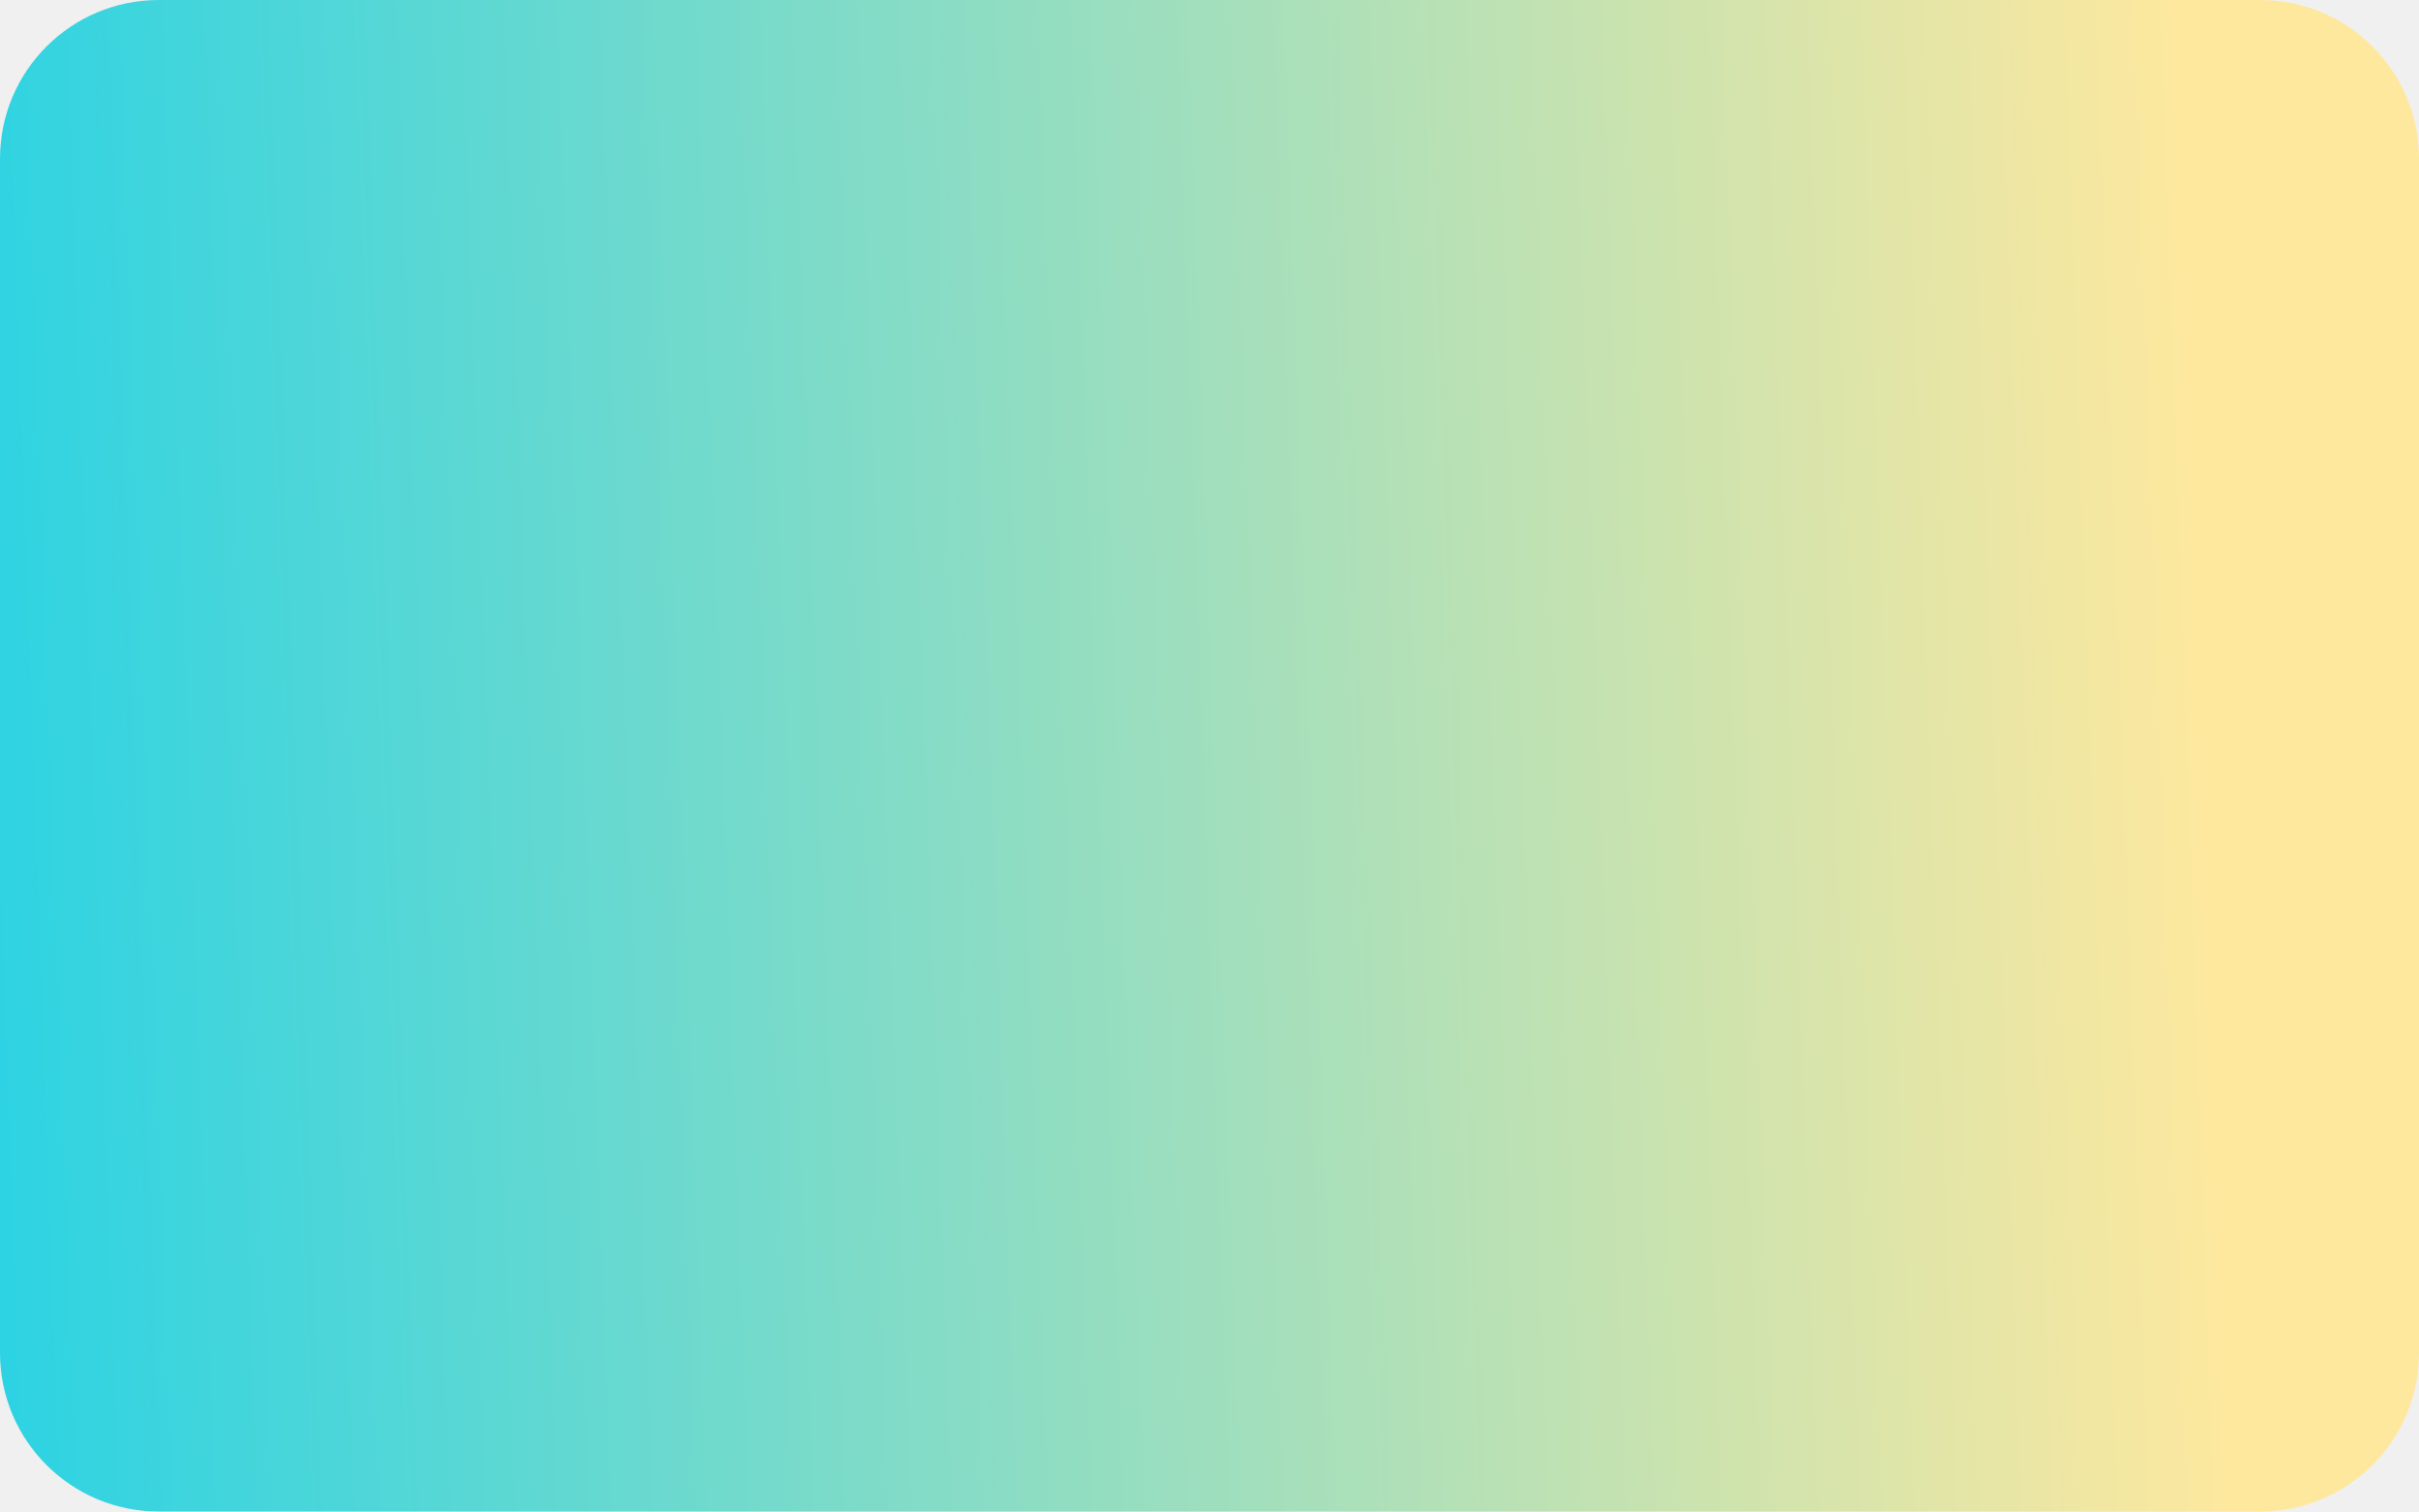
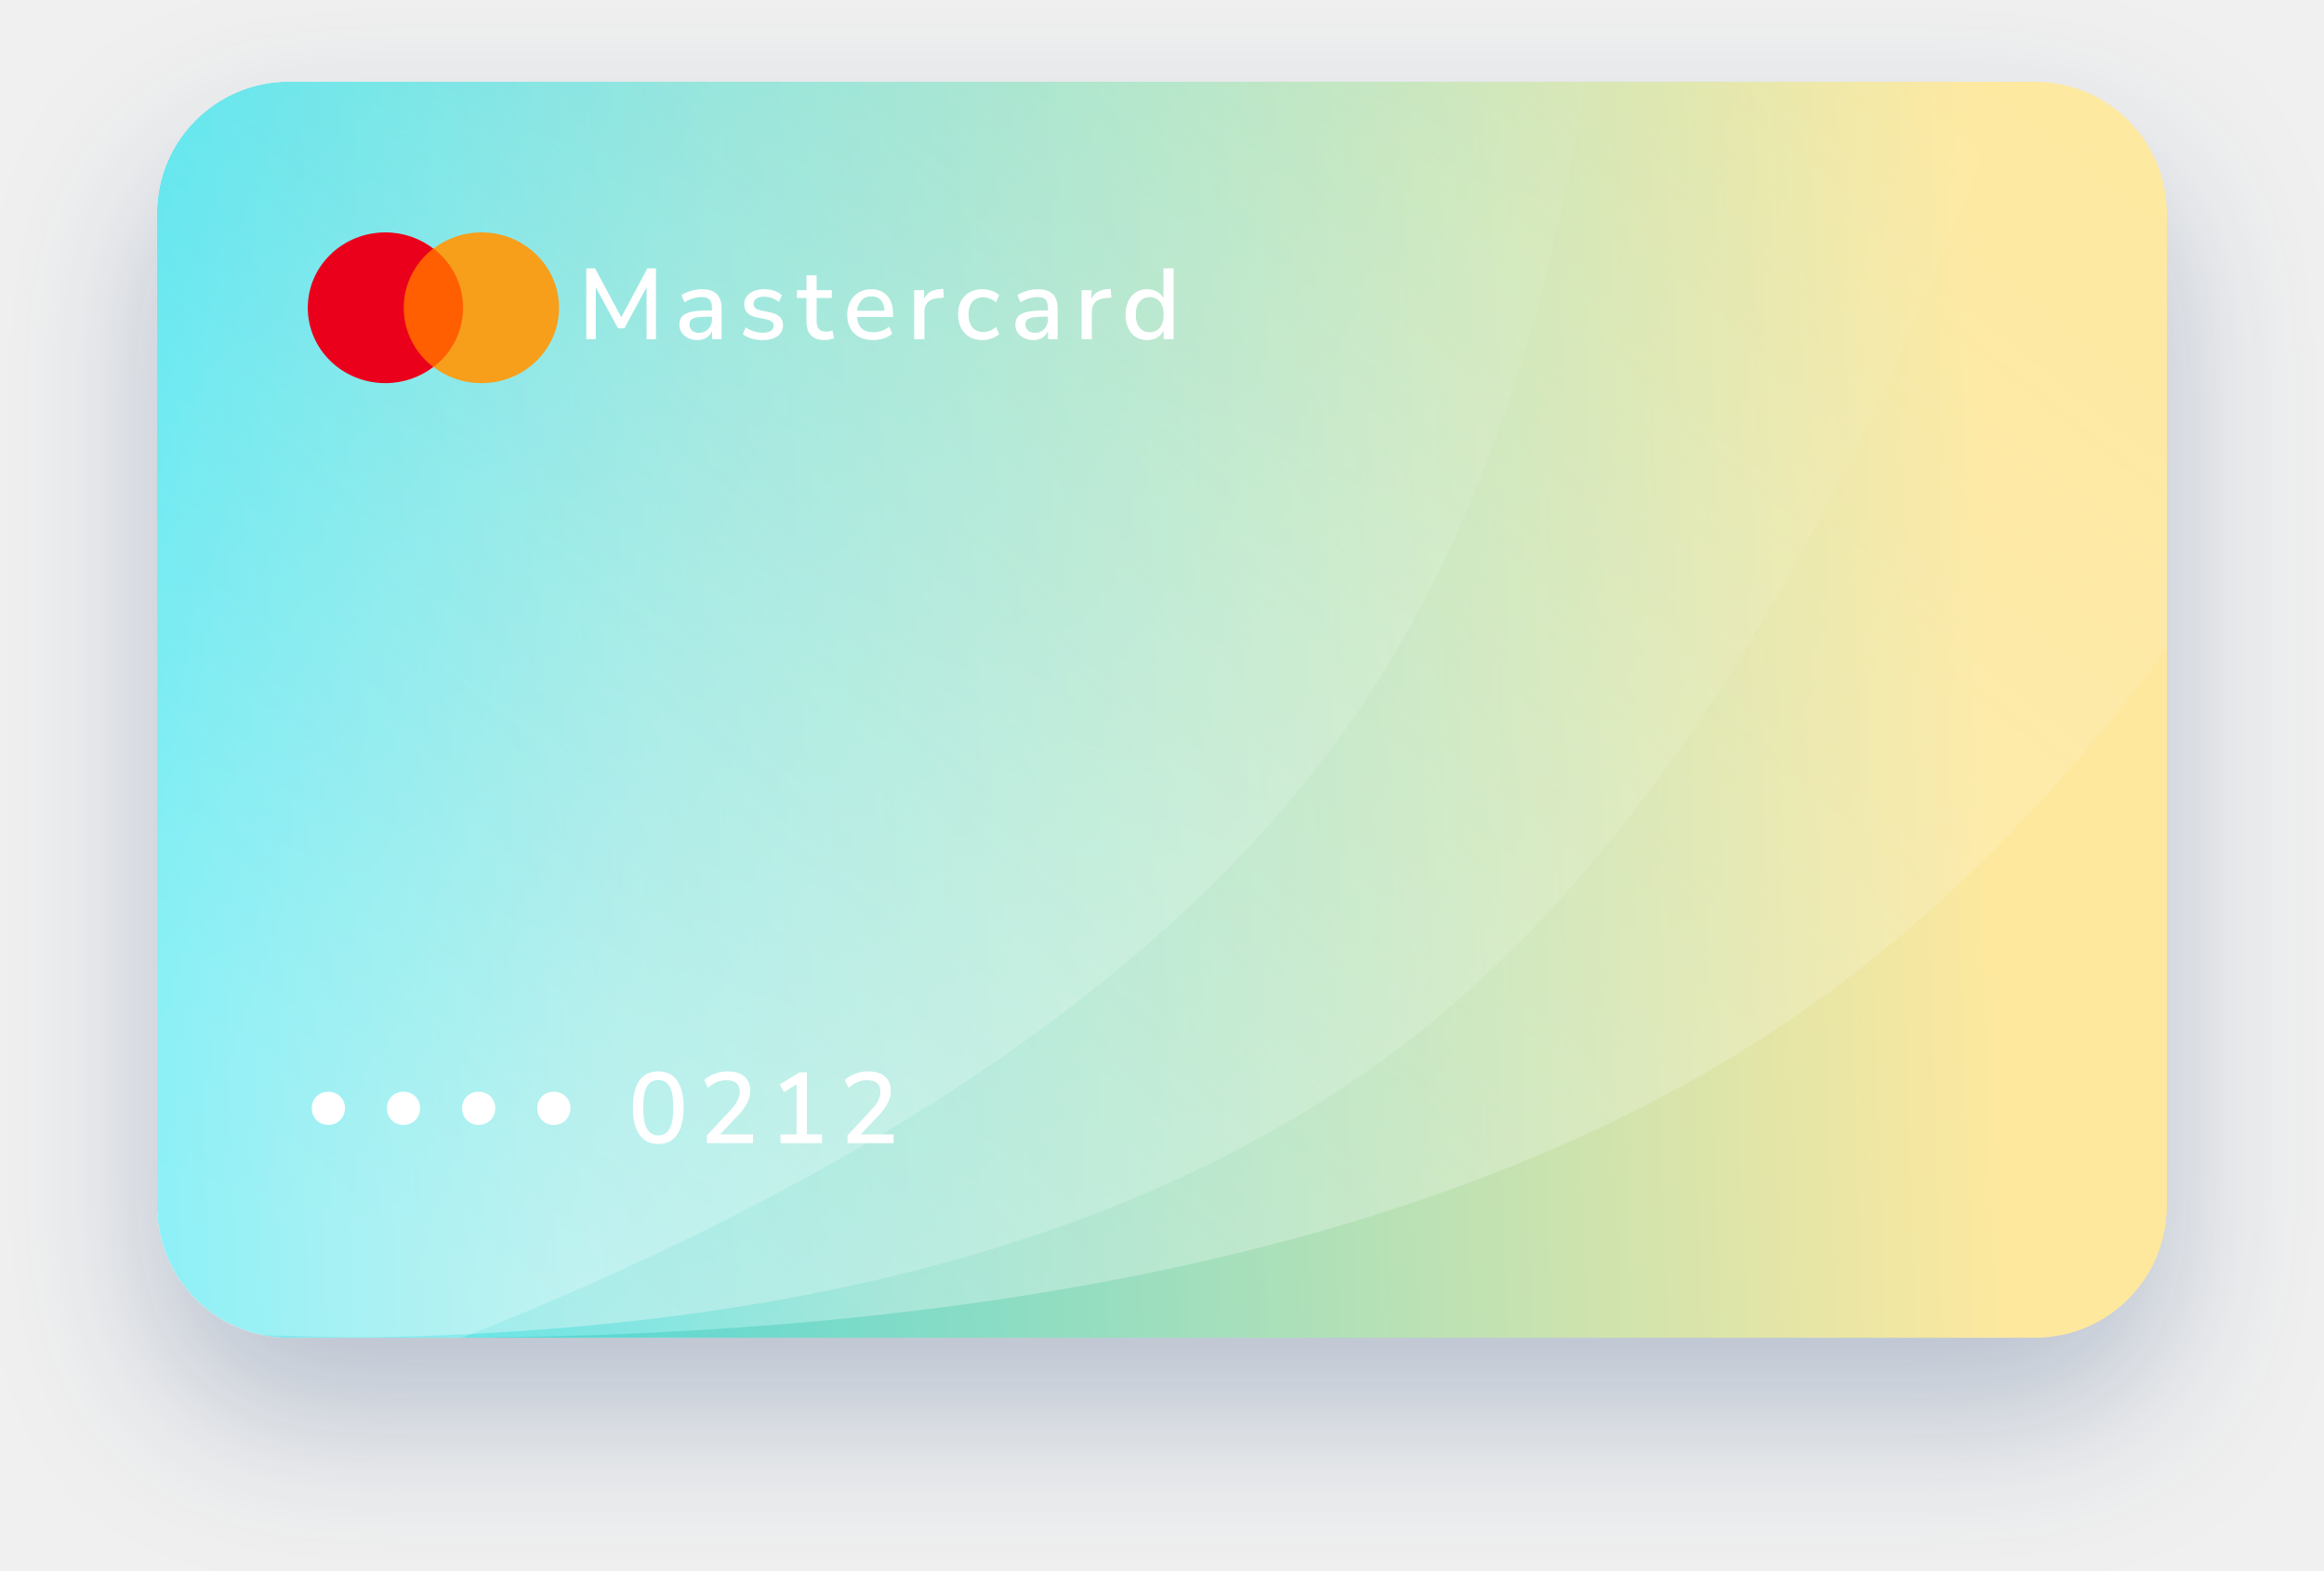
- <svg xmlns="http://www.w3.org/2000/svg" width="320" height="200" viewBox="0 0 320 200" fill="none">
-   <path d="M299 0H21C9.402 0 0 9.402 0 21V179C0 190.598 9.402 200 21 200H299C310.598 200 320 190.598 320 179V21C320 9.402 310.598 0 299 0Z" fill="url(#paint0_linear_475_348)" />
+ <svg xmlns="http://www.w3.org/2000/svg" width="370" height="250" viewBox="0 0 370 250" fill="none">
+   <g filter="url(#filter0_d)">
+     <mask id="mask0" mask-type="alpha" maskUnits="userSpaceOnUse" x="25" y="13" width="320" height="200">
+       <path d="M324 13H46C34.402 13 25 22.402 25 34V192C25 203.598 34.402 213 46 213H324C335.598 213 345 203.598 345 192V34C345 22.402 335.598 13 324 13Z" fill="white" />
+     </mask>
+     <g mask="url(#mask0)">
+       <path d="M324 13H46C34.402 13 25 22.402 25 34V192C25 203.598 34.402 213 46 213H324C335.598 213 345 203.598 345 192V34C345 22.402 335.598 13 324 13Z" fill="url(#paint0_linear)" />
+       <path style="mix-blend-mode:soft-light" opacity="0.7" fill-rule="evenodd" clip-rule="evenodd" d="M339 -47C309.161 60.094 270.129 131.579 221.905 167.453C173.68 203.327 102.379 218.01 8 211.5V-47H339Z" fill="url(#paint1_linear)" />
+       <g style="mix-blend-mode:overlay" opacity="0.4">
+         <path fill-rule="evenodd" clip-rule="evenodd" d="M419 -47C382.85 60.094 335.564 131.579 277.141 167.453C218.718 203.327 132.338 218.01 18 211.5V-47H419Z" fill="url(#paint2_linear)" style="mix-blend-mode:soft-light" />
+       </g>
+       <path style="mix-blend-mode:soft-light" opacity="0.6" fill-rule="evenodd" clip-rule="evenodd" d="M257.405 -83.378C260.31 9.28 244.376 77.827 209.603 122.261C174.83 166.696 112.383 202.951 22.262 231.027L-52.096 32.611L257.405 -83.378Z" fill="url(#paint3_linear)" />
+     </g>
+     <path d="M52.264 179.096C51.784 179.096 51.341 178.984 50.936 178.76C50.531 178.525 50.211 178.205 49.976 177.8C49.752 177.395 49.64 176.941 49.64 176.44C49.64 175.939 49.752 175.491 49.976 175.096C50.211 174.691 50.525 174.376 50.92 174.152C51.325 173.928 51.773 173.816 52.264 173.816C52.755 173.816 53.203 173.928 53.608 174.152C54.013 174.376 54.333 174.691 54.568 175.096C54.803 175.491 54.92 175.939 54.92 176.44C54.92 176.941 54.803 177.395 54.568 177.8C54.333 178.205 54.013 178.525 53.608 178.76C53.203 178.984 52.755 179.096 52.264 179.096ZM64.231 179.096C63.751 179.096 63.309 178.984 62.903 178.76C62.498 178.525 62.178 178.205 61.943 177.8C61.719 177.395 61.607 176.941 61.607 176.44C61.607 175.939 61.719 175.491 61.943 175.096C62.178 174.691 62.493 174.376 62.887 174.152C63.293 173.928 63.741 173.816 64.231 173.816C64.722 173.816 65.17 173.928 65.575 174.152C65.981 174.376 66.301 174.691 66.535 175.096C66.77 175.491 66.887 175.939 66.887 176.44C66.887 176.941 66.77 177.395 66.535 177.8C66.301 178.205 65.981 178.525 65.575 178.76C65.17 178.984 64.722 179.096 64.231 179.096ZM76.199 179.096C75.719 179.096 75.276 178.984 74.871 178.76C74.465 178.525 74.145 178.205 73.911 177.8C73.687 177.395 73.575 176.941 73.575 176.44C73.575 175.939 73.687 175.491 73.911 175.096C74.145 174.691 74.46 174.376 74.855 174.152C75.26 173.928 75.708 173.816 76.199 173.816C76.689 173.816 77.137 173.928 77.543 174.152C77.948 174.376 78.268 174.691 78.503 175.096C78.737 175.491 78.855 175.939 78.855 176.44C78.855 176.941 78.737 177.395 78.503 177.8C78.268 178.205 77.948 178.525 77.543 178.76C77.137 178.984 76.689 179.096 76.199 179.096ZM88.166 179.096C87.686 179.096 87.243 178.984 86.838 178.76C86.433 178.525 86.113 178.205 85.878 177.8C85.654 177.395 85.542 176.941 85.542 176.44C85.542 175.939 85.654 175.491 85.878 175.096C86.113 174.691 86.427 174.376 86.822 174.152C87.228 173.928 87.675 173.816 88.166 173.816C88.657 173.816 89.105 173.928 89.51 174.152C89.915 174.376 90.236 174.691 90.47 175.096C90.705 175.491 90.822 175.939 90.822 176.44C90.822 176.941 90.705 177.395 90.47 177.8C90.236 178.205 89.915 178.525 89.51 178.76C89.105 178.984 88.657 179.096 88.166 179.096Z" fill="white" />
+     <path d="M104.8 182.144C103.488 182.144 102.485 181.648 101.792 180.656C101.109 179.653 100.768 178.219 100.768 176.352C100.768 174.453 101.109 173.019 101.792 172.048C102.485 171.067 103.488 170.576 104.8 170.576C106.123 170.576 107.125 171.067 107.808 172.048C108.491 173.019 108.832 174.448 108.832 176.336C108.832 178.213 108.485 179.653 107.792 180.656C107.109 181.648 106.112 182.144 104.8 182.144ZM104.8 180.768C105.611 180.768 106.213 180.411 106.608 179.696C107.003 178.981 107.2 177.861 107.2 176.336C107.2 174.811 107.003 173.701 106.608 173.008C106.224 172.304 105.621 171.952 104.8 171.952C103.989 171.952 103.387 172.304 102.992 173.008C102.597 173.712 102.4 174.821 102.4 176.336C102.4 177.861 102.597 178.981 102.992 179.696C103.387 180.411 103.989 180.768 104.8 180.768ZM112.554 182V180.768L116.314 176.736C116.836 176.171 117.21 175.659 117.434 175.2C117.668 174.741 117.786 174.277 117.786 173.808C117.786 172.592 117.071 171.984 115.642 171.984C114.554 171.984 113.578 172.395 112.714 173.216L112.122 171.952C112.548 171.536 113.092 171.205 113.754 170.96C114.415 170.704 115.103 170.576 115.818 170.576C116.98 170.576 117.871 170.843 118.49 171.376C119.119 171.909 119.434 172.672 119.434 173.664C119.434 174.336 119.268 174.992 118.938 175.632C118.618 176.272 118.111 176.955 117.418 177.68L114.634 180.608H119.882V182H112.554ZM124.26 182V180.608H126.82V172.64L124.82 173.888L124.148 172.656L127.3 170.72H128.468V180.608H130.868V182H124.26ZM134.941 182V180.768L138.701 176.736C139.224 176.171 139.597 175.659 139.821 175.2C140.056 174.741 140.173 174.277 140.173 173.808C140.173 172.592 139.459 171.984 138.029 171.984C136.941 171.984 135.965 172.395 135.101 173.216L134.509 171.952C134.936 171.536 135.48 171.205 136.141 170.96C136.803 170.704 137.491 170.576 138.205 170.576C139.368 170.576 140.259 170.843 140.877 171.376C141.507 171.909 141.821 172.672 141.821 173.664C141.821 174.336 141.656 174.992 141.325 175.632C141.005 176.272 140.499 176.955 139.805 177.68L137.021 180.608H142.269V182H134.941Z" fill="white" />
+     <path d="M93.344 54V42.72H94.736L98.912 50.512L103.072 42.72H104.432V54H102.944V45.728L99.408 52.272H98.4L94.848 45.76V54H93.344ZM111.013 54.144C110.469 54.144 109.984 54.037 109.557 53.824C109.131 53.611 108.789 53.323 108.533 52.96C108.288 52.597 108.165 52.187 108.165 51.728C108.165 51.152 108.309 50.699 108.597 50.368C108.896 50.037 109.381 49.797 110.053 49.648C110.736 49.499 111.653 49.424 112.805 49.424H113.349V49.008C113.349 48.4 113.221 47.963 112.965 47.696C112.709 47.429 112.288 47.296 111.701 47.296C111.253 47.296 110.805 47.365 110.357 47.504C109.909 47.632 109.451 47.84 108.981 48.128L108.485 46.992C108.891 46.704 109.397 46.475 110.005 46.304C110.613 46.133 111.195 46.048 111.749 46.048C112.816 46.048 113.605 46.304 114.117 46.816C114.629 47.317 114.885 48.107 114.885 49.184V54H113.365V52.704C113.173 53.152 112.875 53.504 112.469 53.76C112.064 54.016 111.579 54.144 111.013 54.144ZM111.333 52.992C111.909 52.992 112.389 52.789 112.773 52.384C113.157 51.979 113.349 51.467 113.349 50.848V50.416H112.821C112.043 50.416 111.429 50.453 110.981 50.528C110.544 50.603 110.229 50.731 110.037 50.912C109.856 51.083 109.765 51.323 109.765 51.632C109.765 52.037 109.904 52.368 110.181 52.624C110.459 52.869 110.843 52.992 111.333 52.992ZM121.447 54.144C120.807 54.144 120.21 54.064 119.655 53.904C119.1 53.733 118.636 53.499 118.263 53.2L118.727 52.112C119.122 52.389 119.554 52.603 120.023 52.752C120.503 52.901 120.983 52.976 121.463 52.976C122.028 52.976 122.455 52.875 122.743 52.672C123.031 52.469 123.175 52.197 123.175 51.856C123.175 51.579 123.079 51.365 122.887 51.216C122.695 51.056 122.407 50.933 122.023 50.848L120.503 50.544C119.159 50.267 118.487 49.573 118.487 48.464C118.487 47.728 118.78 47.141 119.367 46.704C119.954 46.267 120.722 46.048 121.671 46.048C122.215 46.048 122.732 46.128 123.223 46.288C123.724 46.448 124.14 46.688 124.471 47.008L124.007 48.096C123.687 47.819 123.319 47.605 122.903 47.456C122.487 47.307 122.076 47.232 121.671 47.232C121.116 47.232 120.695 47.339 120.407 47.552C120.119 47.755 119.975 48.032 119.975 48.384C119.975 48.917 120.327 49.259 121.031 49.408L122.551 49.712C123.244 49.851 123.767 50.085 124.119 50.416C124.482 50.747 124.663 51.195 124.663 51.76C124.663 52.507 124.37 53.093 123.783 53.52C123.196 53.936 122.418 54.144 121.447 54.144ZM131.311 54.144C130.33 54.144 129.599 53.893 129.119 53.392C128.639 52.891 128.399 52.165 128.399 51.216V47.44H126.879V46.192H128.399V43.84H130.015V46.192H132.431V47.44H130.015V51.088C130.015 51.653 130.132 52.08 130.367 52.368C130.612 52.656 131.007 52.8 131.551 52.8C131.722 52.8 131.887 52.784 132.047 52.752C132.207 52.709 132.367 52.661 132.527 52.608L132.783 53.824C132.623 53.92 132.399 53.995 132.111 54.048C131.834 54.112 131.567 54.144 131.311 54.144ZM139.013 54.144C137.733 54.144 136.725 53.787 135.989 53.072C135.253 52.347 134.885 51.36 134.885 50.112C134.885 49.312 135.045 48.608 135.365 48C135.695 47.381 136.149 46.901 136.725 46.56C137.301 46.219 137.962 46.048 138.709 46.048C139.786 46.048 140.634 46.395 141.253 47.088C141.871 47.771 142.181 48.715 142.181 49.92V50.464H136.453C136.57 52.085 137.429 52.896 139.029 52.896C139.477 52.896 139.914 52.827 140.341 52.688C140.778 52.549 141.189 52.32 141.573 52L142.053 53.12C141.701 53.44 141.247 53.691 140.693 53.872C140.138 54.053 139.578 54.144 139.013 54.144ZM138.773 47.184C138.101 47.184 137.567 47.392 137.173 47.808C136.778 48.224 136.538 48.779 136.453 49.472H140.821C140.789 48.747 140.597 48.187 140.245 47.792C139.893 47.387 139.402 47.184 138.773 47.184ZM145.542 54V46.192H147.11V47.584C147.516 46.656 148.358 46.139 149.638 46.032L150.166 46L150.278 47.376L149.302 47.472C147.884 47.611 147.174 48.341 147.174 49.664V54H145.542ZM156.442 54.144C155.642 54.144 154.948 53.979 154.362 53.648C153.786 53.307 153.338 52.832 153.018 52.224C152.698 51.605 152.538 50.88 152.538 50.048C152.538 48.811 152.89 47.835 153.594 47.12C154.298 46.405 155.247 46.048 156.442 46.048C156.932 46.048 157.418 46.133 157.898 46.304C158.378 46.475 158.772 46.709 159.082 47.008L158.57 48.144C158.271 47.867 157.94 47.664 157.578 47.536C157.226 47.397 156.89 47.328 156.57 47.328C155.812 47.328 155.226 47.568 154.81 48.048C154.404 48.517 154.202 49.189 154.202 50.064C154.202 50.939 154.404 51.627 154.81 52.128C155.226 52.619 155.812 52.864 156.57 52.864C156.89 52.864 157.226 52.8 157.578 52.672C157.94 52.533 158.271 52.325 158.57 52.048L159.082 53.2C158.772 53.488 158.372 53.717 157.882 53.888C157.402 54.059 156.922 54.144 156.442 54.144ZM164.504 54.144C163.96 54.144 163.475 54.037 163.048 53.824C162.621 53.611 162.28 53.323 162.024 52.96C161.779 52.597 161.656 52.187 161.656 51.728C161.656 51.152 161.8 50.699 162.088 50.368C162.387 50.037 162.872 49.797 163.544 49.648C164.227 49.499 165.144 49.424 166.296 49.424H166.84V49.008C166.84 48.4 166.712 47.963 166.456 47.696C166.2 47.429 165.779 47.296 165.192 47.296C164.744 47.296 164.296 47.365 163.848 47.504C163.4 47.632 162.941 47.84 162.472 48.128L161.976 46.992C162.381 46.704 162.888 46.475 163.496 46.304C164.104 46.133 164.685 46.048 165.24 46.048C166.307 46.048 167.096 46.304 167.608 46.816C168.12 47.317 168.376 48.107 168.376 49.184V54H166.856V52.704C166.664 53.152 166.365 53.504 165.96 53.76C165.555 54.016 165.069 54.144 164.504 54.144ZM164.824 52.992C165.4 52.992 165.88 52.789 166.264 52.384C166.648 51.979 166.84 51.467 166.84 50.848V50.416H166.312C165.533 50.416 164.92 50.453 164.472 50.528C164.035 50.603 163.72 50.731 163.528 50.912C163.347 51.083 163.256 51.323 163.256 51.632C163.256 52.037 163.395 52.368 163.672 52.624C163.949 52.869 164.333 52.992 164.824 52.992ZM172.202 54V46.192H173.77V47.584C174.175 46.656 175.018 46.139 176.298 46.032L176.826 46L176.938 47.376L175.962 47.472C174.543 47.611 173.834 48.341 173.834 49.664V54H172.202ZM182.637 54.144C181.954 54.144 181.352 53.984 180.829 53.664C180.317 53.333 179.917 52.864 179.629 52.256C179.341 51.648 179.197 50.928 179.197 50.096C179.197 49.264 179.341 48.549 179.629 47.952C179.917 47.344 180.317 46.875 180.829 46.544C181.341 46.213 181.944 46.048 182.637 46.048C183.224 46.048 183.746 46.176 184.205 46.432C184.664 46.688 185.005 47.035 185.229 47.472V42.72H186.845V54H185.261V52.64C185.037 53.109 184.69 53.477 184.221 53.744C183.762 54.011 183.234 54.144 182.637 54.144ZM183.053 52.896C183.714 52.896 184.248 52.656 184.653 52.176C185.058 51.696 185.261 51.003 185.261 50.096C185.261 49.189 185.058 48.501 184.653 48.032C184.248 47.552 183.714 47.312 183.053 47.312C182.381 47.312 181.842 47.552 181.437 48.032C181.032 48.501 180.829 49.189 180.829 50.096C180.829 51.003 181.032 51.696 181.437 52.176C181.842 52.656 182.381 52.896 183.053 52.896Z" fill="white" />
+     <path d="M74.408 39.567H63.592V58.433H74.408V39.567Z" fill="#FF5F00" />
+     <path d="M64.279 49C64.279 45.167 66.133 41.767 68.983 39.567C66.888 37.967 64.245 37 61.361 37C54.528 37 49 42.367 49 49C49 55.633 54.528 61 61.361 61C64.245 61 66.888 60.033 68.983 58.433C66.133 56.267 64.279 52.833 64.279 49Z" fill="#EB001B" />
+     <path d="M89 49C89 55.633 83.472 61 76.639 61C73.755 61 71.112 60.033 69.017 58.433C71.901 56.233 73.721 52.833 73.721 49C73.721 45.167 71.867 41.767 69.017 39.567C71.112 37.967 73.755 37 76.639 37C83.472 37 89 42.4 89 49Z" fill="#F79E1B" />
+   </g>
  <defs>
-     <linearGradient id="paint0_linear_475_348" x1="335" y1="-2.18234e-07" x2="-5.748" y2="12.057" gradientUnits="userSpaceOnUse">
+     <filter id="filter0_d" x="0" y="0" width="370" height="250" filterUnits="userSpaceOnUse" color-interpolation-filters="sRGB">
+       <feFlood flood-opacity="0" result="BackgroundImageFix" />
+       <feColorMatrix in="SourceAlpha" type="matrix" values="0 0 0 0 0 0 0 0 0 0 0 0 0 0 0 0 0 0 127 0" />
+       <feOffset dy="12" />
+       <feGaussianBlur stdDeviation="12.5" />
+       <feColorMatrix type="matrix" values="0 0 0 0 0.06 0 0 0 0 0.199 0 0 0 0 0.419 0 0 0 0.25 0" />
+       <feBlend mode="normal" in2="BackgroundImageFix" result="effect1_dropShadow" />
+       <feBlend mode="normal" in="SourceGraphic" in2="effect1_dropShadow" result="shape" />
+     </filter>
+     <linearGradient id="paint0_linear" x1="360" y1="13" x2="19.252" y2="25.057" gradientUnits="userSpaceOnUse">
      <stop offset="0.134" stop-color="#FEE89E" />
      <stop offset="1" stop-color="#2DD3E3" />
    </linearGradient>
+     <linearGradient id="paint1_linear" x1="-0.886" y1="136.329" x2="208.744" y2="-83.781" gradientUnits="userSpaceOnUse">
+       <stop stop-color="#EEEEEE" />
+       <stop offset="1" stop-color="#D8D8D8" stop-opacity="0" />
+     </linearGradient>
+     <linearGradient id="paint2_linear" x1="7.235" y1="136.329" x2="211.181" y2="-123.1" gradientUnits="userSpaceOnUse">
+       <stop stop-color="#EEEEEE" />
+       <stop offset="1" stop-color="#D8D8D8" stop-opacity="0" />
+     </linearGradient>
+     <linearGradient id="paint3_linear" x1="-7.67" y1="176.442" x2="73.726" y2="-82.116" gradientUnits="userSpaceOnUse">
+       <stop stop-color="#EEEEEE" />
+       <stop offset="1" stop-color="#D8D8D8" stop-opacity="0" />
+     </linearGradient>
  </defs>
</svg>
